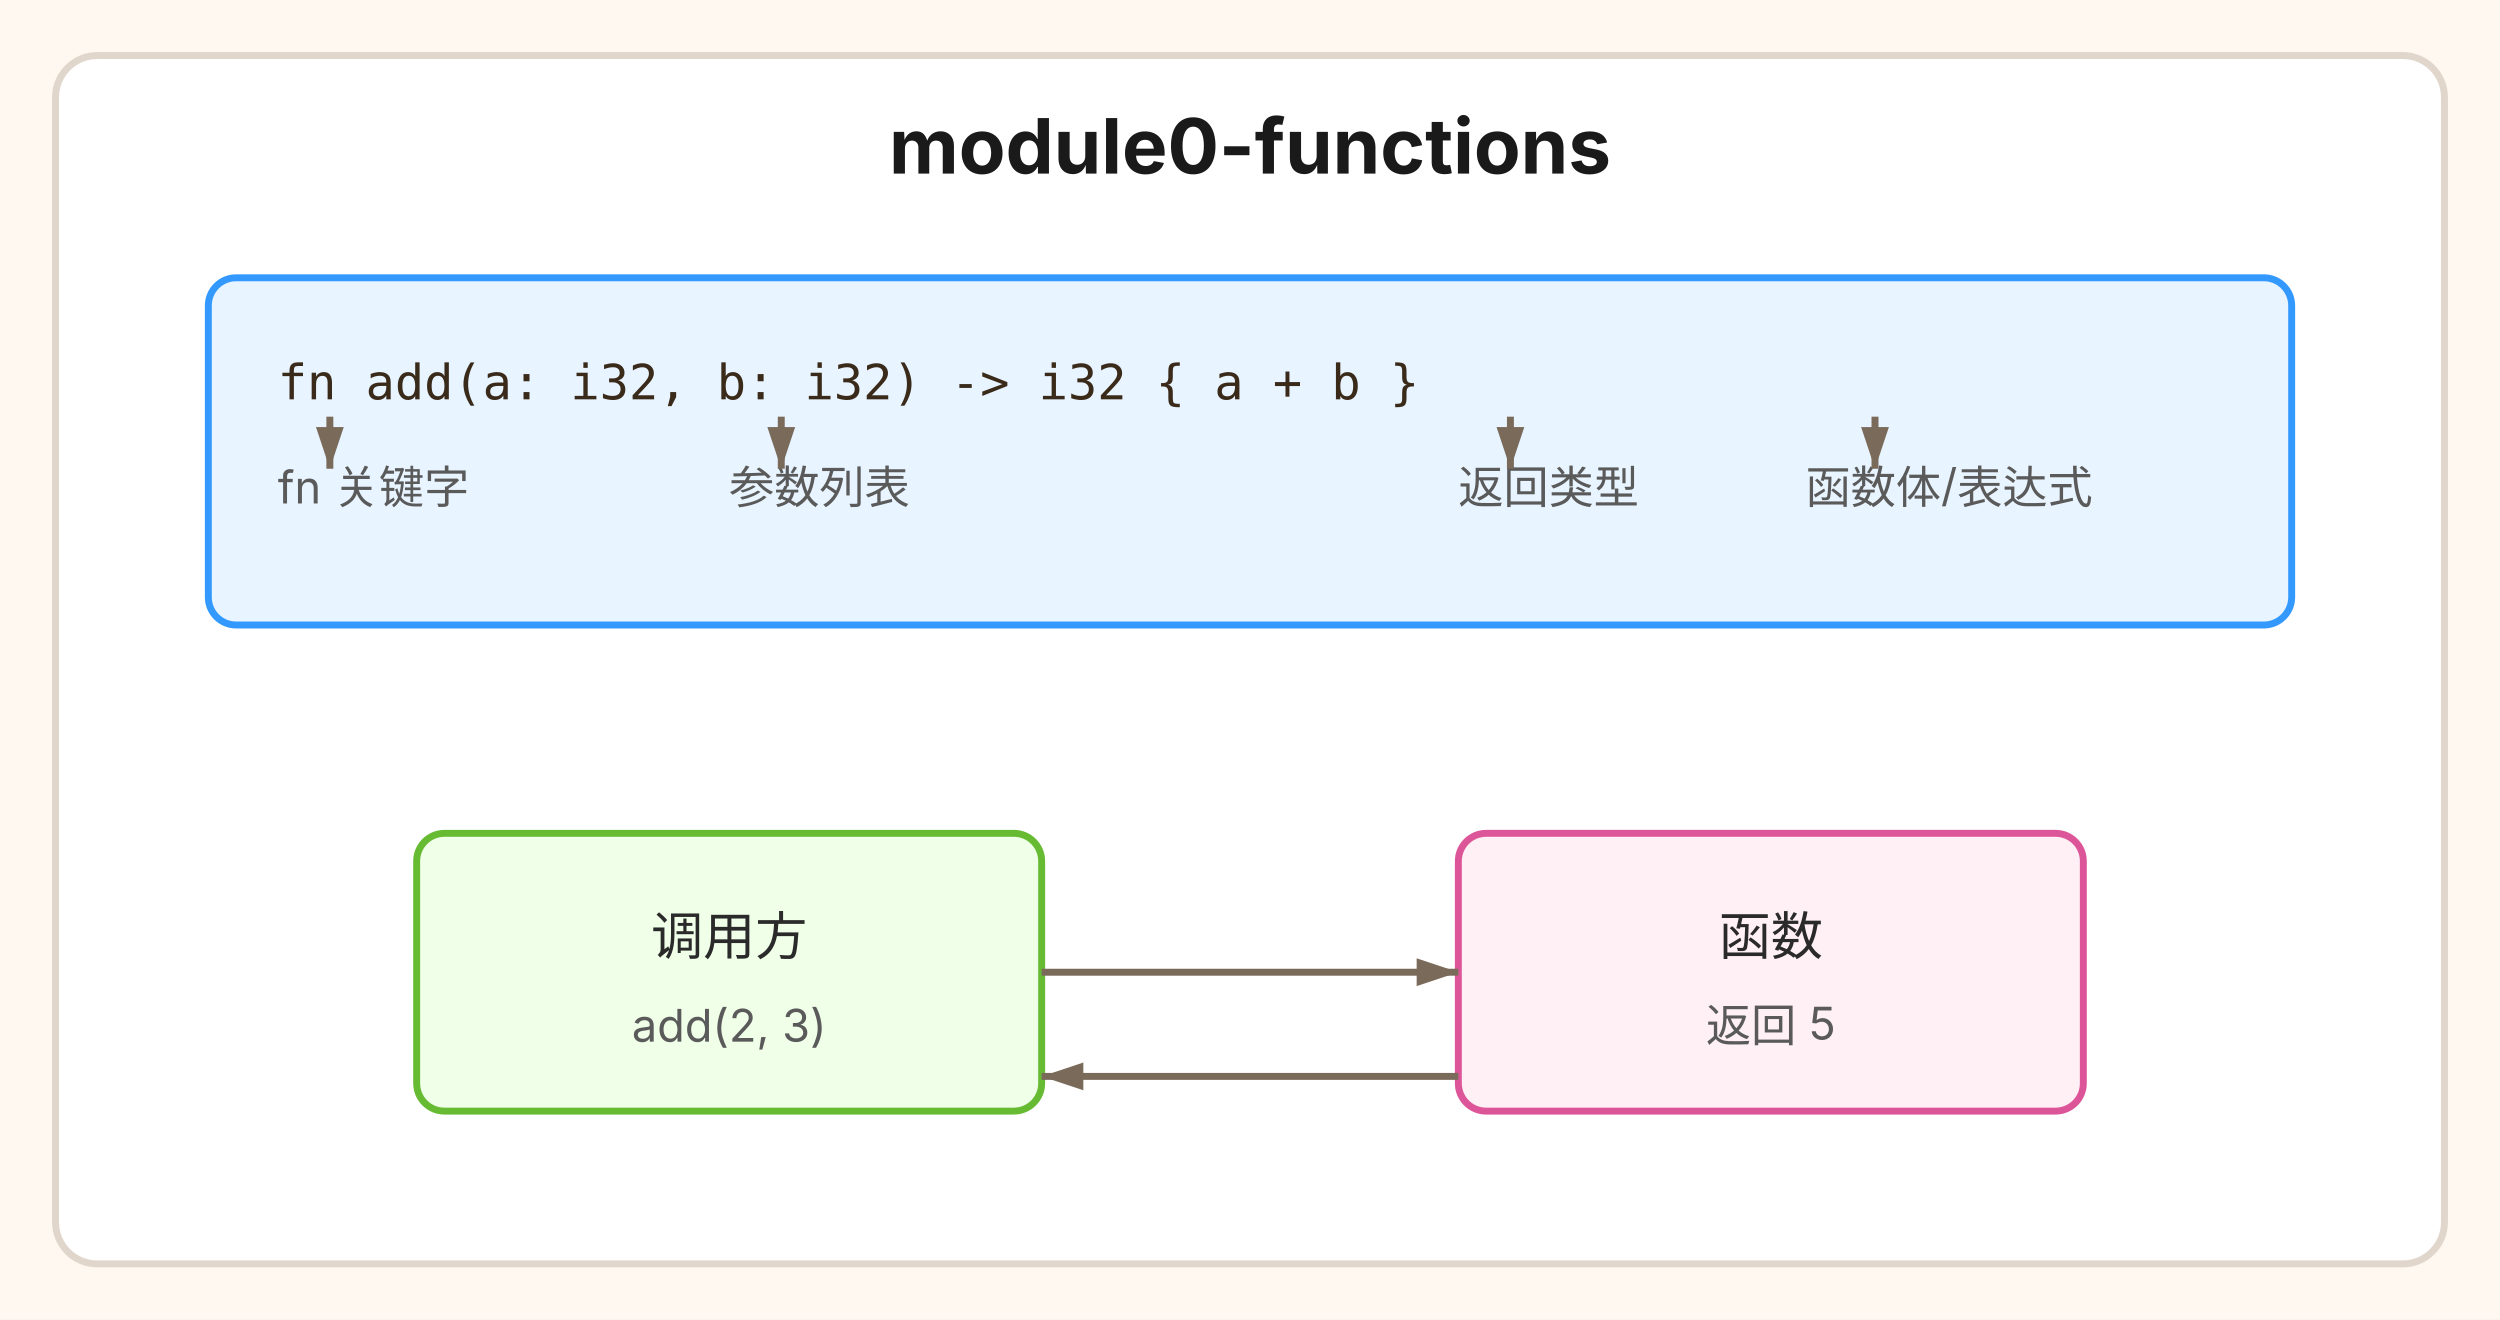
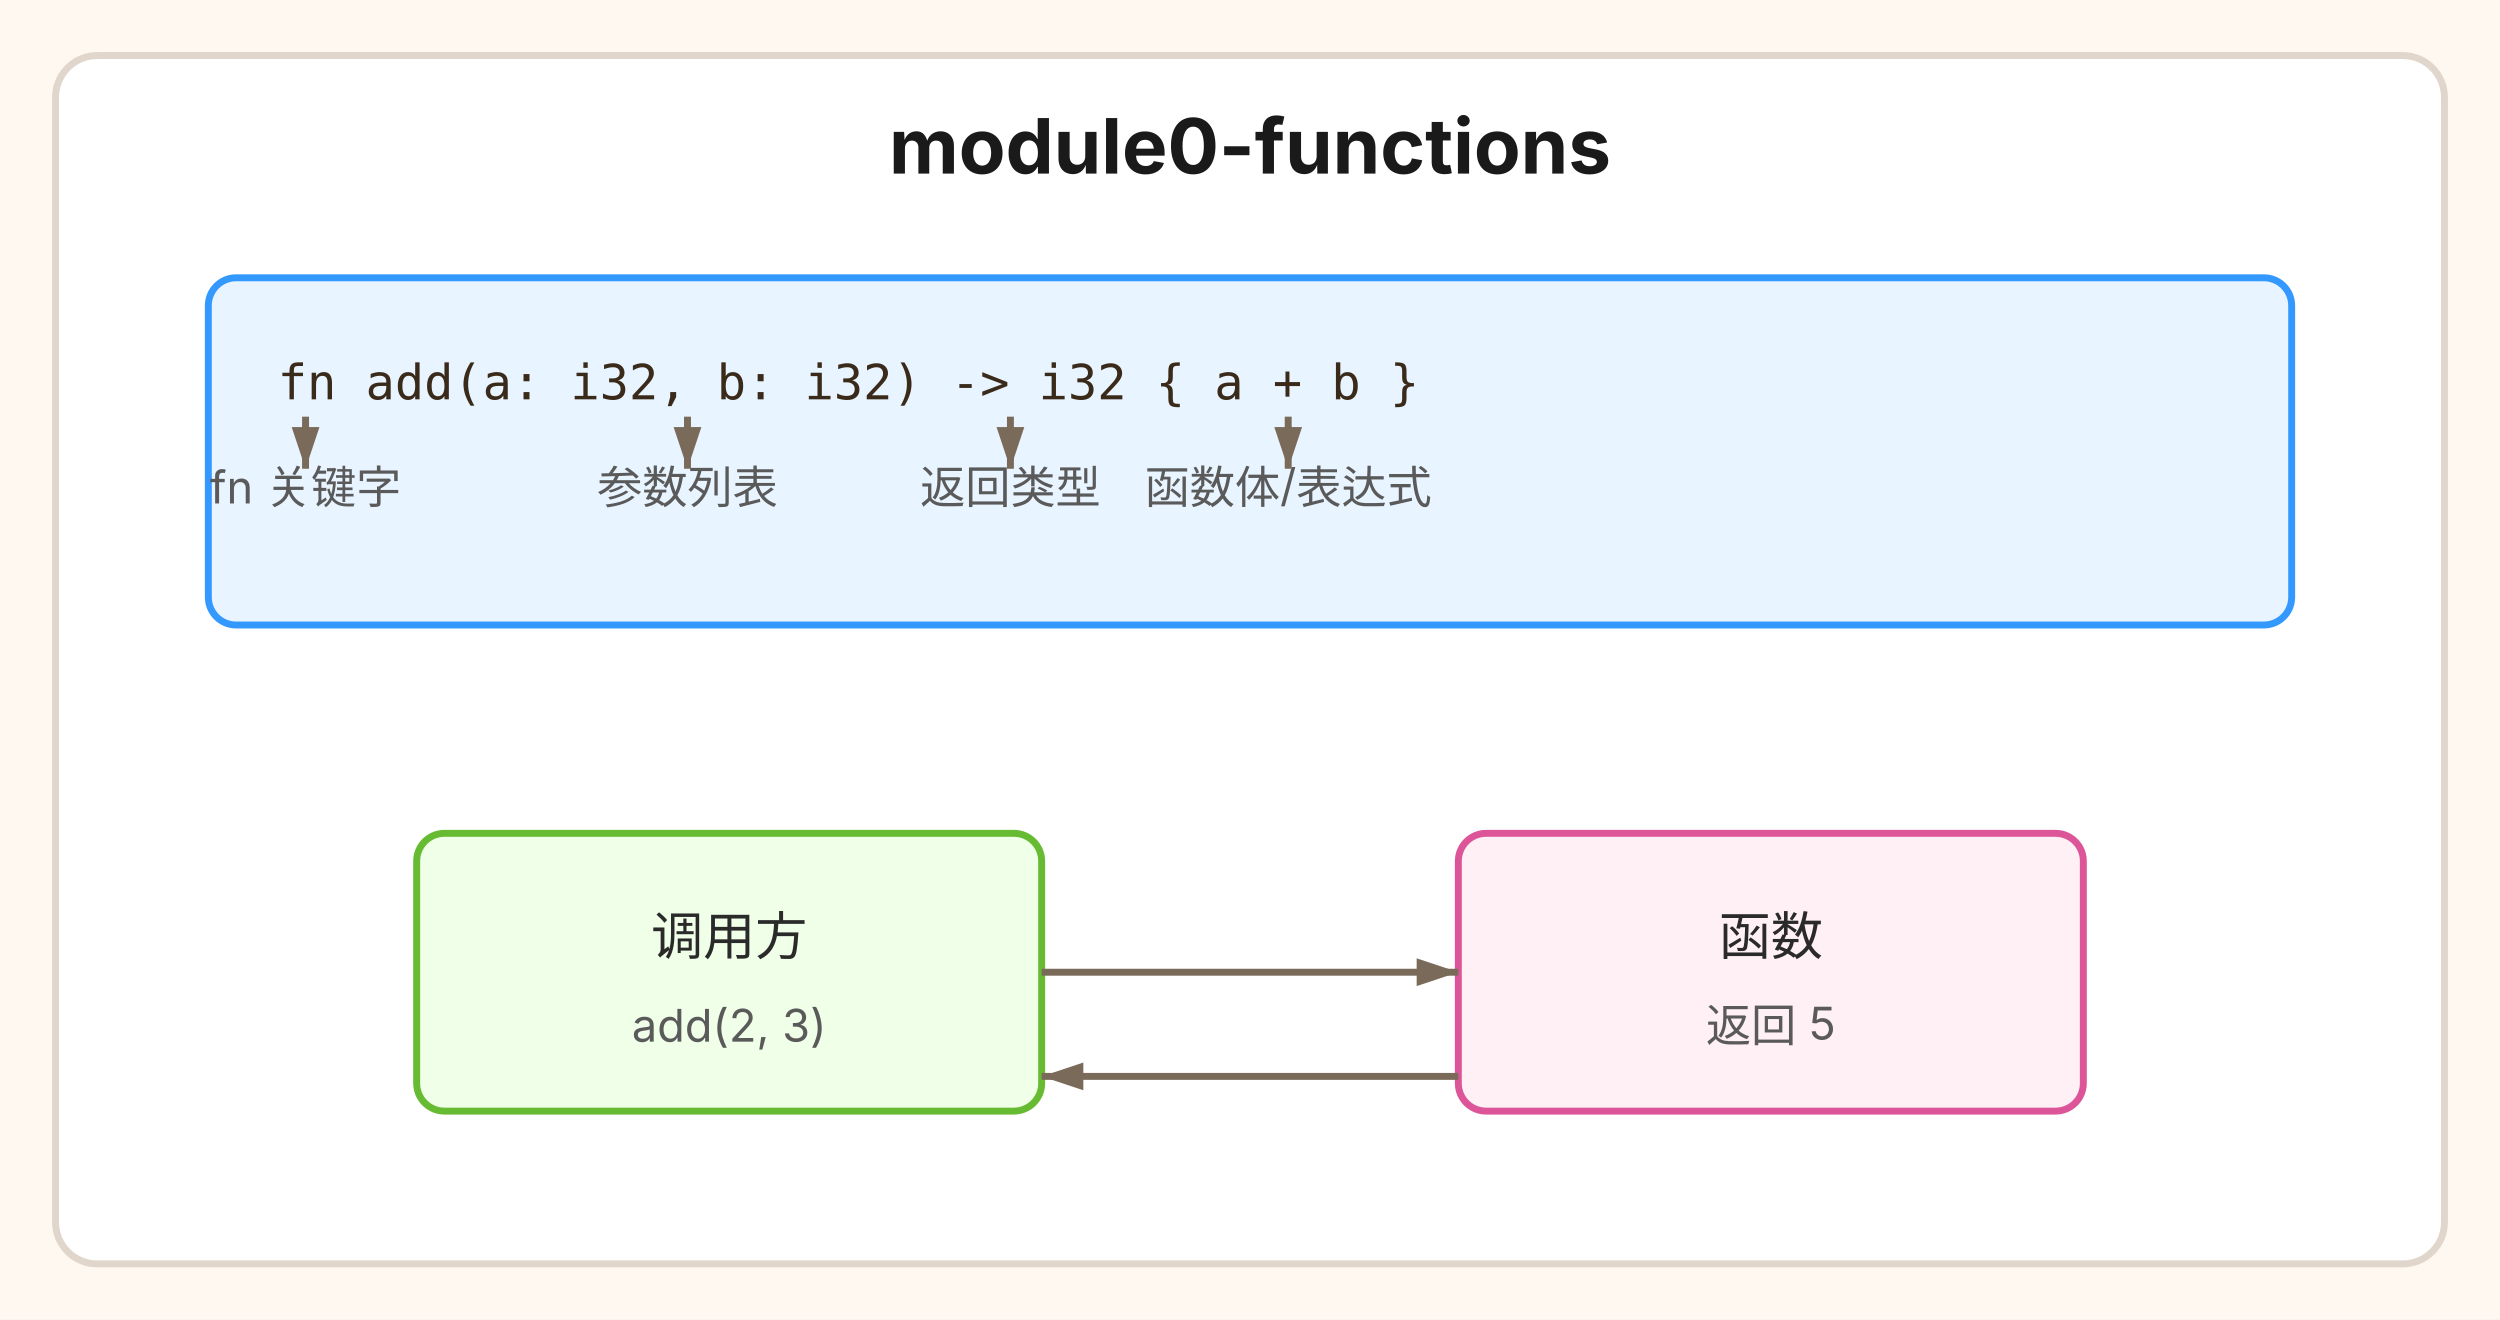
<svg xmlns="http://www.w3.org/2000/svg" width="720" height="380" viewBox="0 0 720 380">
  <defs>
    <style>
      .bg { fill: #fff8f0; }
      .card { fill: #ffffff; stroke: #e0d6cc; stroke-width: 2; }
      .title { font: bold 22px system-ui, -apple-system, sans-serif; fill: #1a1a1a; }
      .text { font: 15px system-ui, -apple-system, sans-serif; fill: #2a2a2a; }
      .code { font: 14px "SF Mono", Menlo, monospace; fill: #3a2a1a; }
      .label { font: 13px system-ui, -apple-system, sans-serif; fill: #5a5a5a; }
      .arrow { stroke: #7a6a5a; stroke-width: 2; fill: none; marker-end: url(#arrowhead); }
      .highlight { fill: #ffeacc; stroke: #ffaa55; stroke-width: 2; }
      .box { fill: #e8f4ff; stroke: #3399ff; stroke-width: 2; }
      .box2 { fill: #f0ffe8; stroke: #66bb33; stroke-width: 2; }
      .box3 { fill: #fff0f5; stroke: #dd5599; stroke-width: 2; }
    </style>
    <marker id="arrowhead" markerWidth="6" markerHeight="4" refX="6" refY="2" orient="auto">
      <polygon points="0 0, 6 2, 0 4" fill="#7a6a5a" />
    </marker>
  </defs>
  <rect width="720" height="380" class="bg" />
  <rect x="16" y="16" width="688" height="348" rx="12" class="card" />
  <text x="360" y="50" text-anchor="middle" class="title">module0-functions</text>
  <rect x="60" y="80" width="600" height="100" rx="8" class="box" />
  <text x="80" y="115" class="code">fn add(a: i32, b: i32) -&gt; i32 { a + b }</text>
-   <text x="80" y="145" class="label">fn 关键字</text>
-   <text x="210" y="145" class="label">参数列表</text>
-   <text x="420" y="145" class="label">返回类型</text>
-   <text x="520" y="145" class="label">函数体/表达式</text>
-   <line x1="95" y1="120" x2="95" y2="135" class="arrow" />
-   <line x1="225" y1="120" x2="225" y2="135" class="arrow" />
-   <line x1="435" y1="120" x2="435" y2="135" class="arrow" />
-   <line x1="540" y1="120" x2="540" y2="135" class="arrow" />
+   <text x="88" y="145" text-anchor="middle" class="label">fn 关键字</text>
+   <text x="198" y="145" text-anchor="middle" class="label">参数列表</text>
+   <text x="291" y="145" text-anchor="middle" class="label">返回类型</text>
+   <text x="371" y="145" text-anchor="middle" class="label">函数体/表达式</text>
+   <line x1="88" y1="120" x2="88" y2="135" class="arrow" />
+   <line x1="198" y1="120" x2="198" y2="135" class="arrow" />
+   <line x1="291" y1="120" x2="291" y2="135" class="arrow" />
+   <line x1="371" y1="120" x2="371" y2="135" class="arrow" />
  <rect x="120" y="240" width="180" height="80" rx="8" class="box2" />
  <text x="210" y="275" text-anchor="middle" class="text">调用方</text>
  <text x="210" y="300" text-anchor="middle" class="label">add(2, 3)</text>
  <rect x="420" y="240" width="180" height="80" rx="8" class="box3" />
  <text x="510" y="275" text-anchor="middle" class="text">函数</text>
  <text x="510" y="300" text-anchor="middle" class="label">返回 5</text>
  <line x1="300" y1="280" x2="420" y2="280" class="arrow" />
  <line x1="420" y1="310" x2="300" y2="310" class="arrow" />
</svg>
